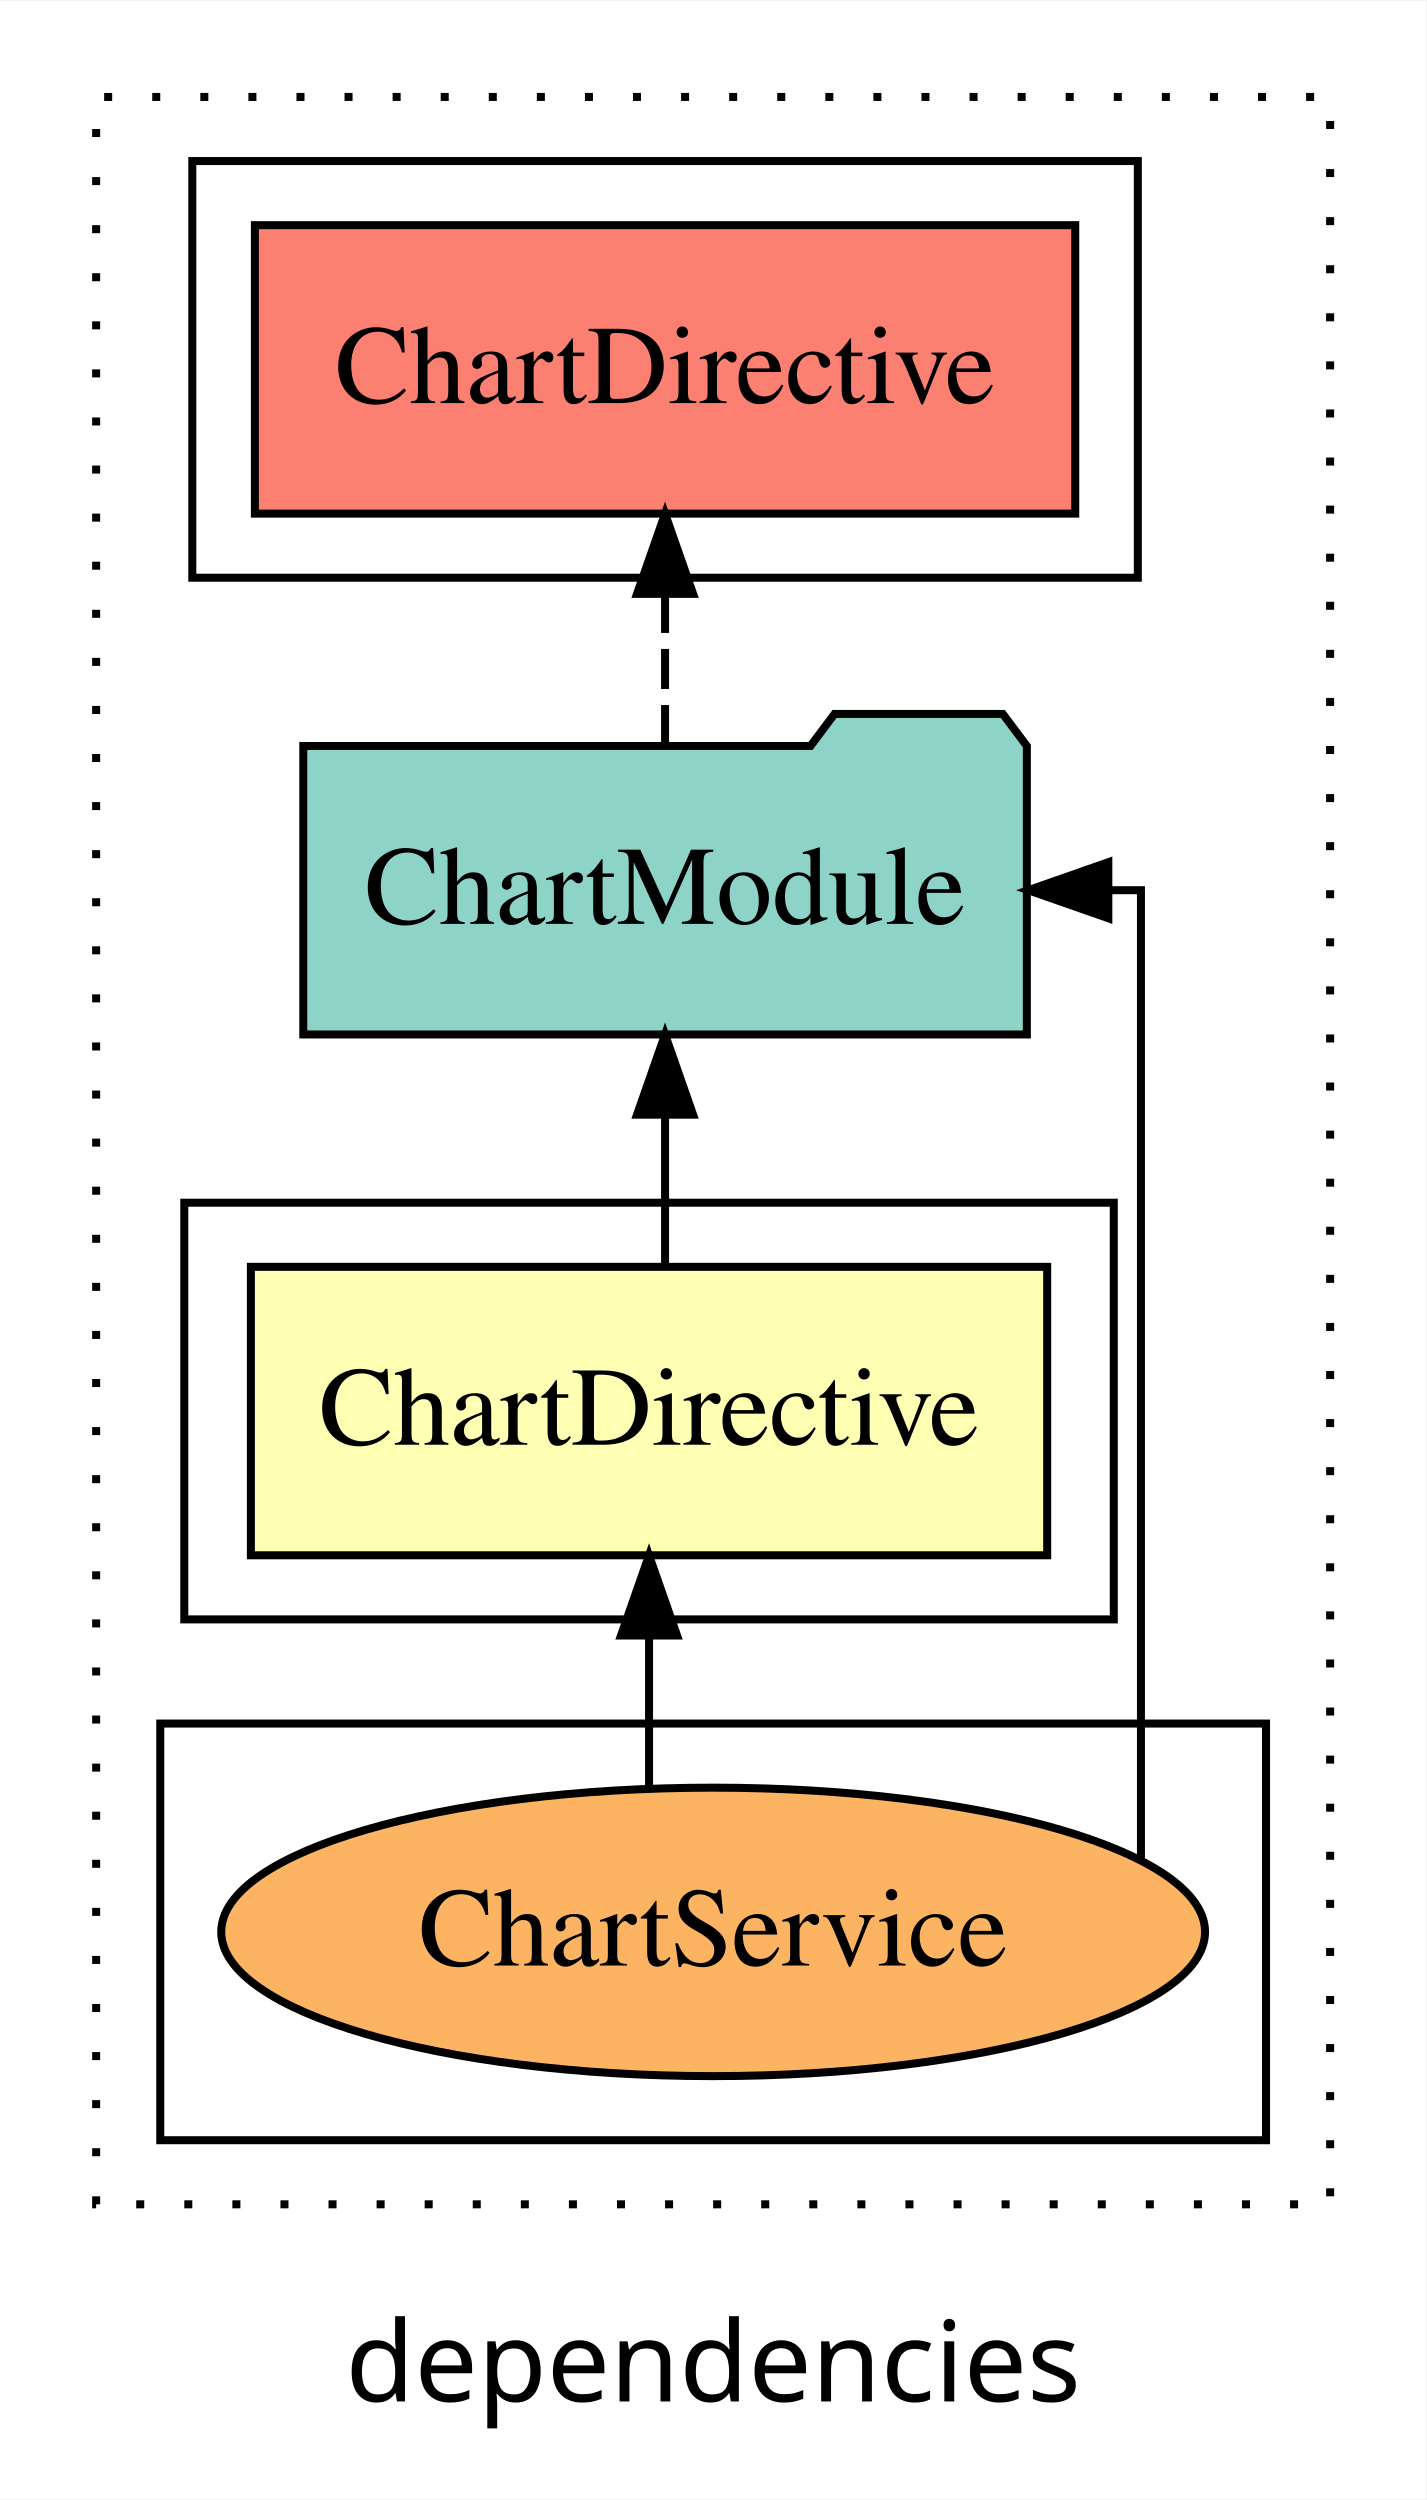
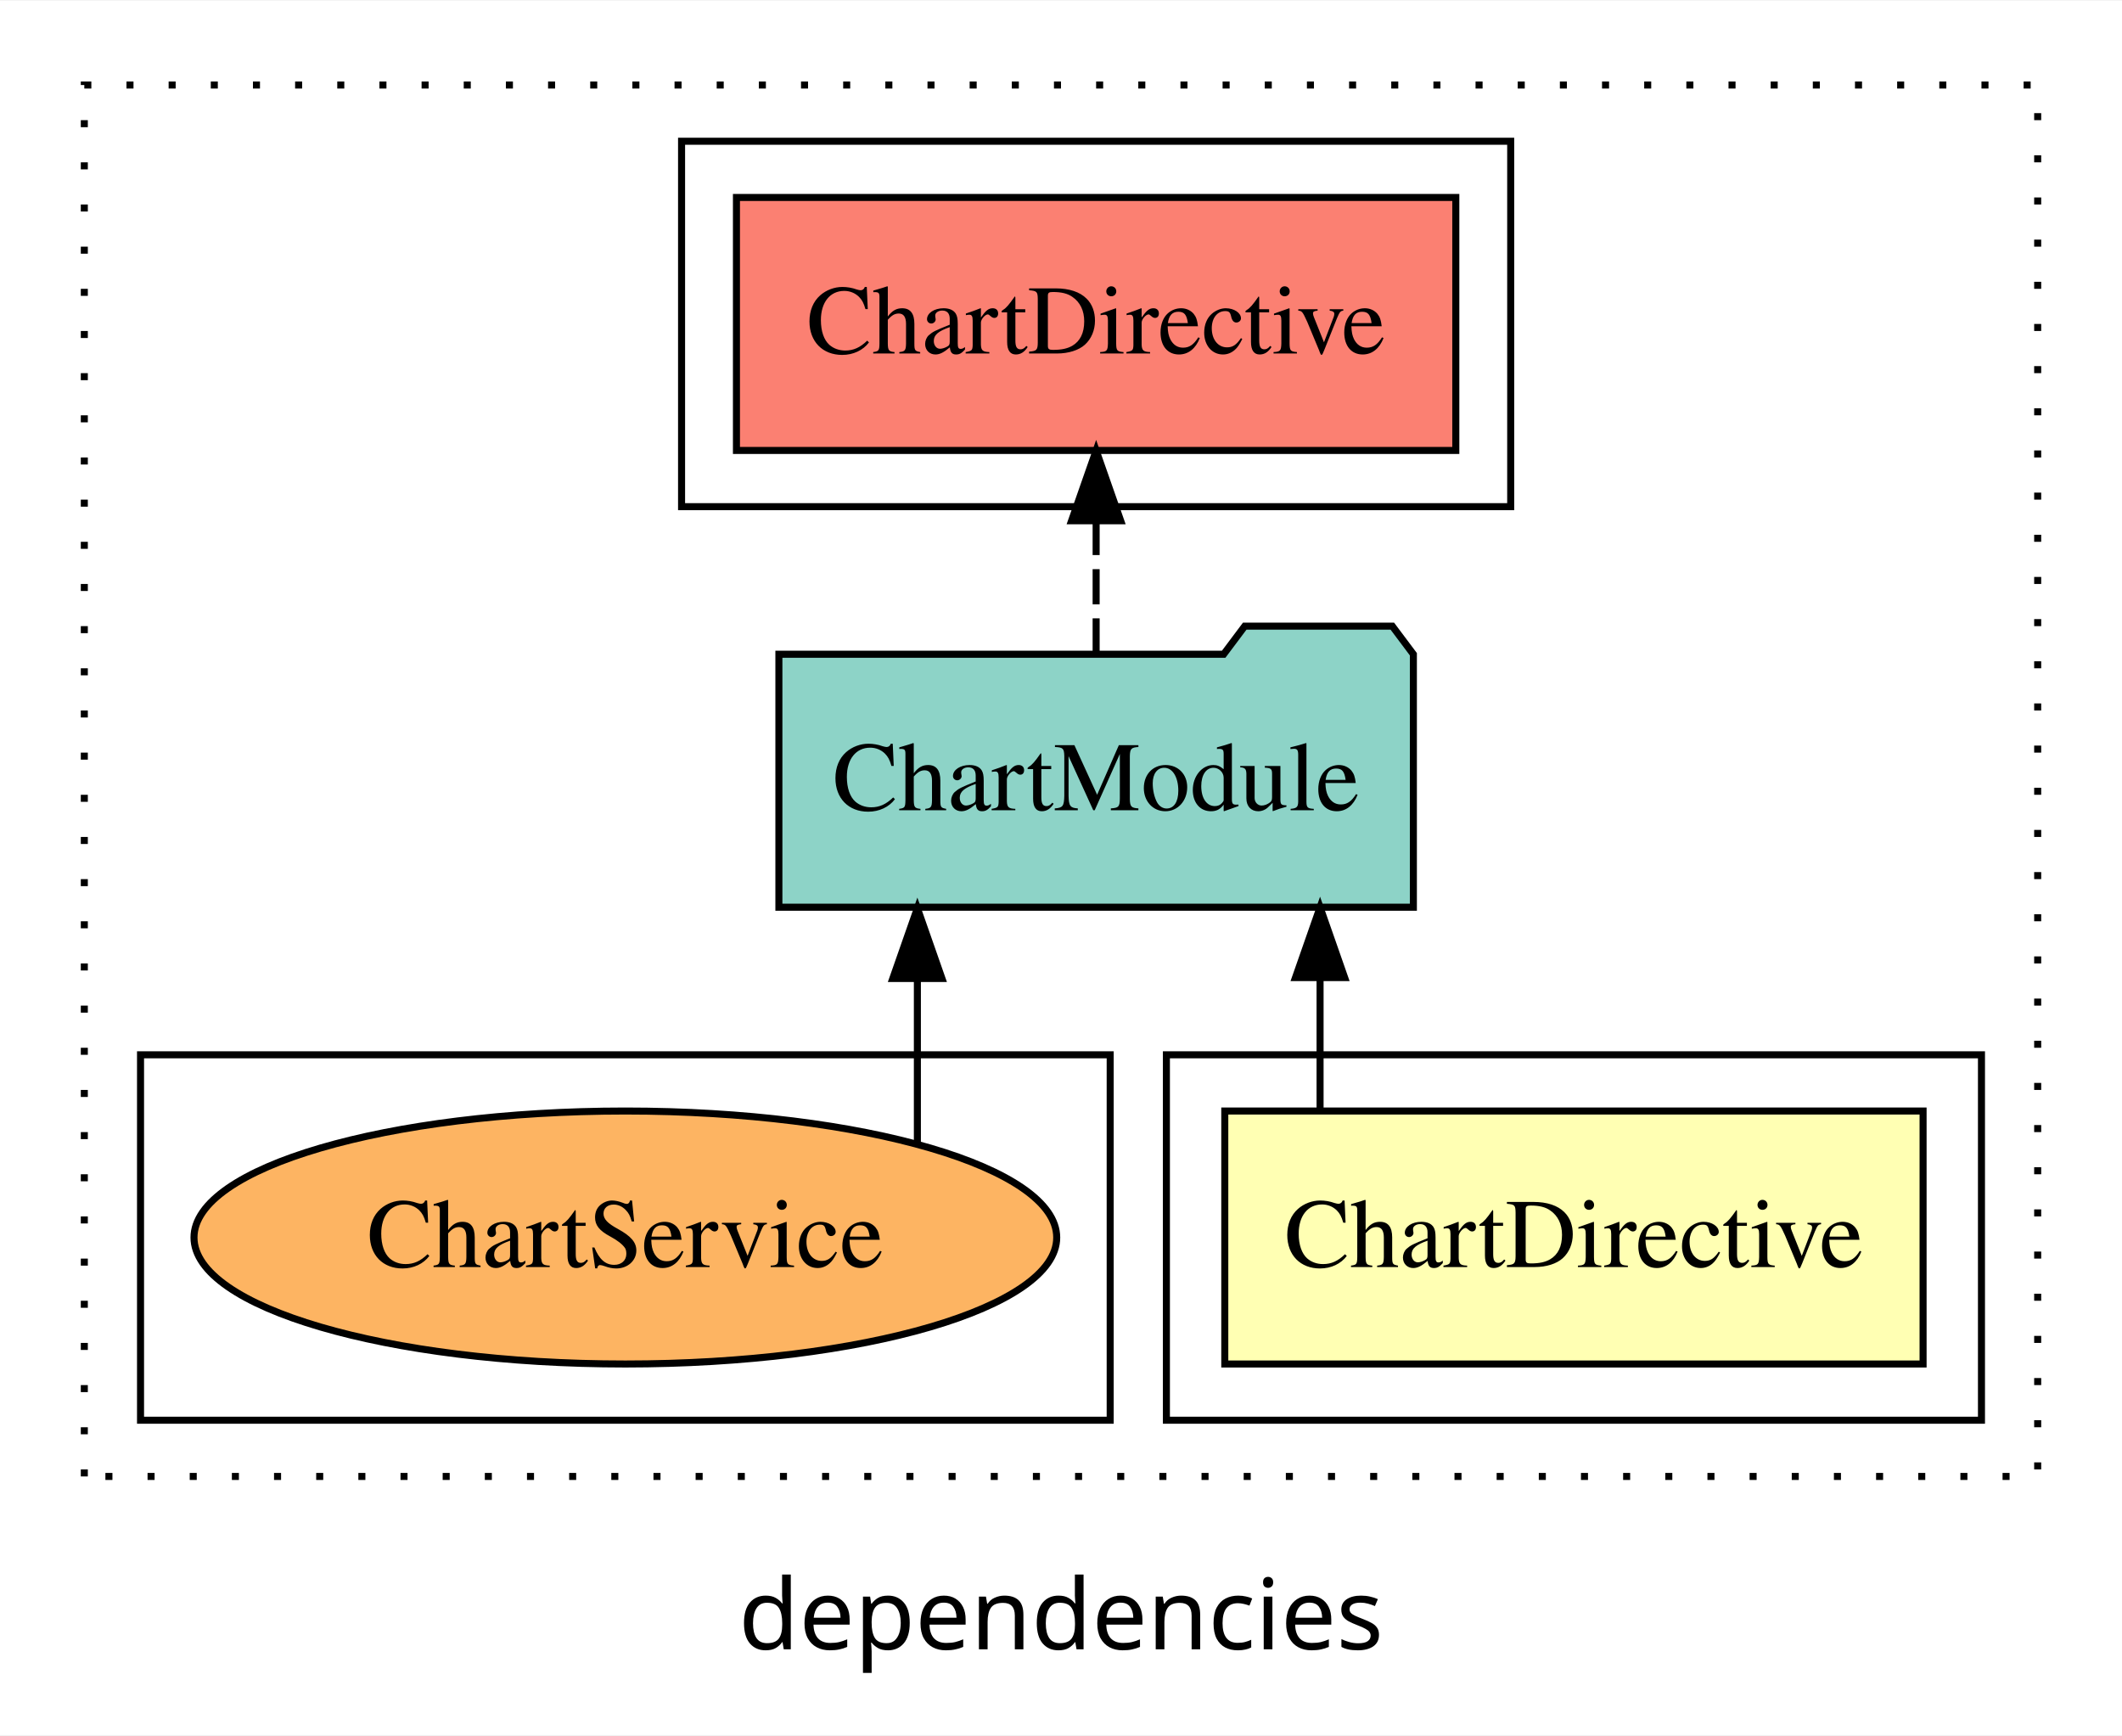
- <svg xmlns="http://www.w3.org/2000/svg" width="178pt" height="312pt" viewBox="0.00 0.00 178.00 311.80">
-   <g id="graph0" class="graph" transform="scale(1 1) rotate(0) translate(4 307.8)">
-     <polygon fill="white" stroke="transparent" points="-4,4 -4,-307.8 174,-307.8 174,4 -4,4" />
-     <text text-anchor="middle" x="85" y="-8.2" font-family="sans-serif" font-size="14.00">dependencies</text>
+ <svg xmlns="http://www.w3.org/2000/svg" width="302pt" height="247pt" viewBox="0.00 0.00 302.00 246.80">
+   <g id="graph0" class="graph" transform="scale(1 1) rotate(0) translate(4 242.8)">
+     <polygon fill="white" stroke="transparent" points="-4,4 -4,-242.8 298,-242.8 298,4 -4,4" />
+     <text text-anchor="middle" x="147" y="-8.2" font-family="sans-serif" font-size="14.00">dependencies</text>
    <g id="clust1" class="cluster">
-       <polygon fill="none" stroke="black" stroke-dasharray="1,5" points="8,-32.8 8,-295.8 162,-295.8 162,-32.8 8,-32.8" />
+       <polygon fill="none" stroke="black" stroke-dasharray="1,5" points="8,-32.8 8,-230.8 286,-230.8 286,-32.8 8,-32.8" />
+     </g>
+     <g id="clust2" class="cluster">
+       <polygon fill="none" stroke="black" points="162,-40.8 162,-92.8 278,-92.8 278,-40.8 162,-40.8" />
    </g>
    <g id="clust7" class="cluster">
      <polygon fill="none" stroke="black" points="16,-40.8 16,-92.8 154,-92.8 154,-40.8 16,-40.8" />
    </g>
-     <g id="clust3" class="cluster">
-       <polygon fill="none" stroke="black" points="19,-105.8 19,-157.8 135,-157.8 135,-105.8 19,-105.8" />
-     </g>
    <g id="clust5" class="cluster">
-       <polygon fill="none" stroke="black" points="20,-235.8 20,-287.8 138,-287.8 138,-235.8 20,-235.8" />
+       <polygon fill="none" stroke="black" points="93,-170.8 93,-222.8 211,-222.8 211,-170.8 93,-170.8" />
    </g>
    <g id="node1" class="node">
-       <polygon fill="#ffffb3" stroke="black" points="126.69,-149.8 27.31,-149.8 27.31,-113.8 126.69,-113.8 126.69,-149.8" />
-       <text text-anchor="middle" x="77" y="-127.6" font-family="Times,serif" font-size="14.00">ChartDirective</text>
+       <polygon fill="#ffffb3" stroke="black" points="269.69,-84.8 170.31,-84.8 170.31,-48.8 269.69,-48.8 269.69,-84.8" />
+       <text text-anchor="middle" x="220" y="-62.6" font-family="Times,serif" font-size="14.00">ChartDirective</text>
    </g>
    <g id="node2" class="node">
-       <polygon fill="#8dd3c7" stroke="black" points="124.15,-214.8 121.15,-218.8 100.15,-218.8 97.15,-214.8 33.85,-214.8 33.85,-178.8 124.15,-178.8 124.15,-214.8" />
-       <text text-anchor="middle" x="79" y="-192.6" font-family="Times,serif" font-size="14.00">ChartModule</text>
+       <polygon fill="#8dd3c7" stroke="black" points="197.15,-149.8 194.15,-153.8 173.15,-153.8 170.15,-149.8 106.85,-149.8 106.85,-113.8 197.15,-113.8 197.15,-149.8" />
+       <text text-anchor="middle" x="152" y="-127.6" font-family="Times,serif" font-size="14.00">ChartModule</text>
    </g>
    <g id="edge1" class="edge">
-       <path fill="none" stroke="black" d="M79,-149.91C79,-149.91 79,-168.79 79,-168.79" />
-       <polygon fill="black" stroke="black" points="75.5,-168.79 79,-178.79 82.5,-168.79 75.5,-168.79" />
+       <path fill="none" stroke="black" d="M183.87,-84.91C183.87,-84.91 183.87,-103.79 183.87,-103.79" />
+       <polygon fill="black" stroke="black" points="180.37,-103.79 183.87,-113.79 187.37,-103.79 180.37,-103.79" />
+     </g>
+     <g id="node3" class="node">
+       <polygon fill="#fb8072" stroke="black" points="203.19,-214.8 100.81,-214.8 100.81,-178.8 203.19,-178.8 203.19,-214.8" />
+       <text text-anchor="middle" x="152" y="-192.6" font-family="Times,serif" font-size="14.00">ChartDirective </text>
+     </g>
+     <g id="edge2" class="edge">
+       <path fill="none" stroke="black" stroke-dasharray="5,2" d="M152,-149.91C152,-149.91 152,-168.79 152,-168.79" />
+       <polygon fill="black" stroke="black" points="148.5,-168.79 152,-178.79 155.5,-168.79 148.5,-168.79" />
    </g>
    <g id="node4" class="node">
-       <polygon fill="#fb8072" stroke="black" points="130.19,-279.8 27.81,-279.8 27.81,-243.8 130.19,-243.8 130.19,-279.8" />
-       <text text-anchor="middle" x="79" y="-257.6" font-family="Times,serif" font-size="14.00">ChartDirective </text>
-     </g>
-     <g id="edge3" class="edge">
-       <path fill="none" stroke="black" stroke-dasharray="5,2" d="M79,-214.91C79,-214.91 79,-233.79 79,-233.79" />
-       <polygon fill="black" stroke="black" points="75.5,-233.79 79,-243.79 82.5,-233.79 75.5,-233.79" />
-     </g>
-     <g id="node3" class="node">
      <ellipse fill="#fdb462" stroke="black" cx="85" cy="-66.8" rx="61.39" ry="18" />
      <text text-anchor="middle" x="85" y="-62.6" font-family="Times,serif" font-size="14.00">ChartService</text>
    </g>
-     <g id="edge2" class="edge">
-       <path fill="none" stroke="black" d="M77,-84.91C77,-84.91 77,-103.79 77,-103.79" />
-       <polygon fill="black" stroke="black" points="73.5,-103.79 77,-113.79 80.5,-103.79 73.5,-103.79" />
-     </g>
-     <g id="edge4" class="edge">
-       <path fill="none" stroke="black" d="M138.39,-75.74C138.39,-105.11 138.39,-196.8 138.39,-196.8 138.39,-196.8 134.32,-196.8 134.32,-196.8" />
-       <polygon fill="black" stroke="black" points="134.32,-193.3 124.32,-196.8 134.32,-200.3 134.32,-193.3" />
+     <g id="edge3" class="edge">
+       <path fill="none" stroke="black" d="M126.56,-80.27C126.56,-80.27 126.56,-103.66 126.56,-103.66" />
+       <polygon fill="black" stroke="black" points="123.06,-103.66 126.56,-113.66 130.06,-103.66 123.06,-103.66" />
    </g>
  </g>
</svg>
